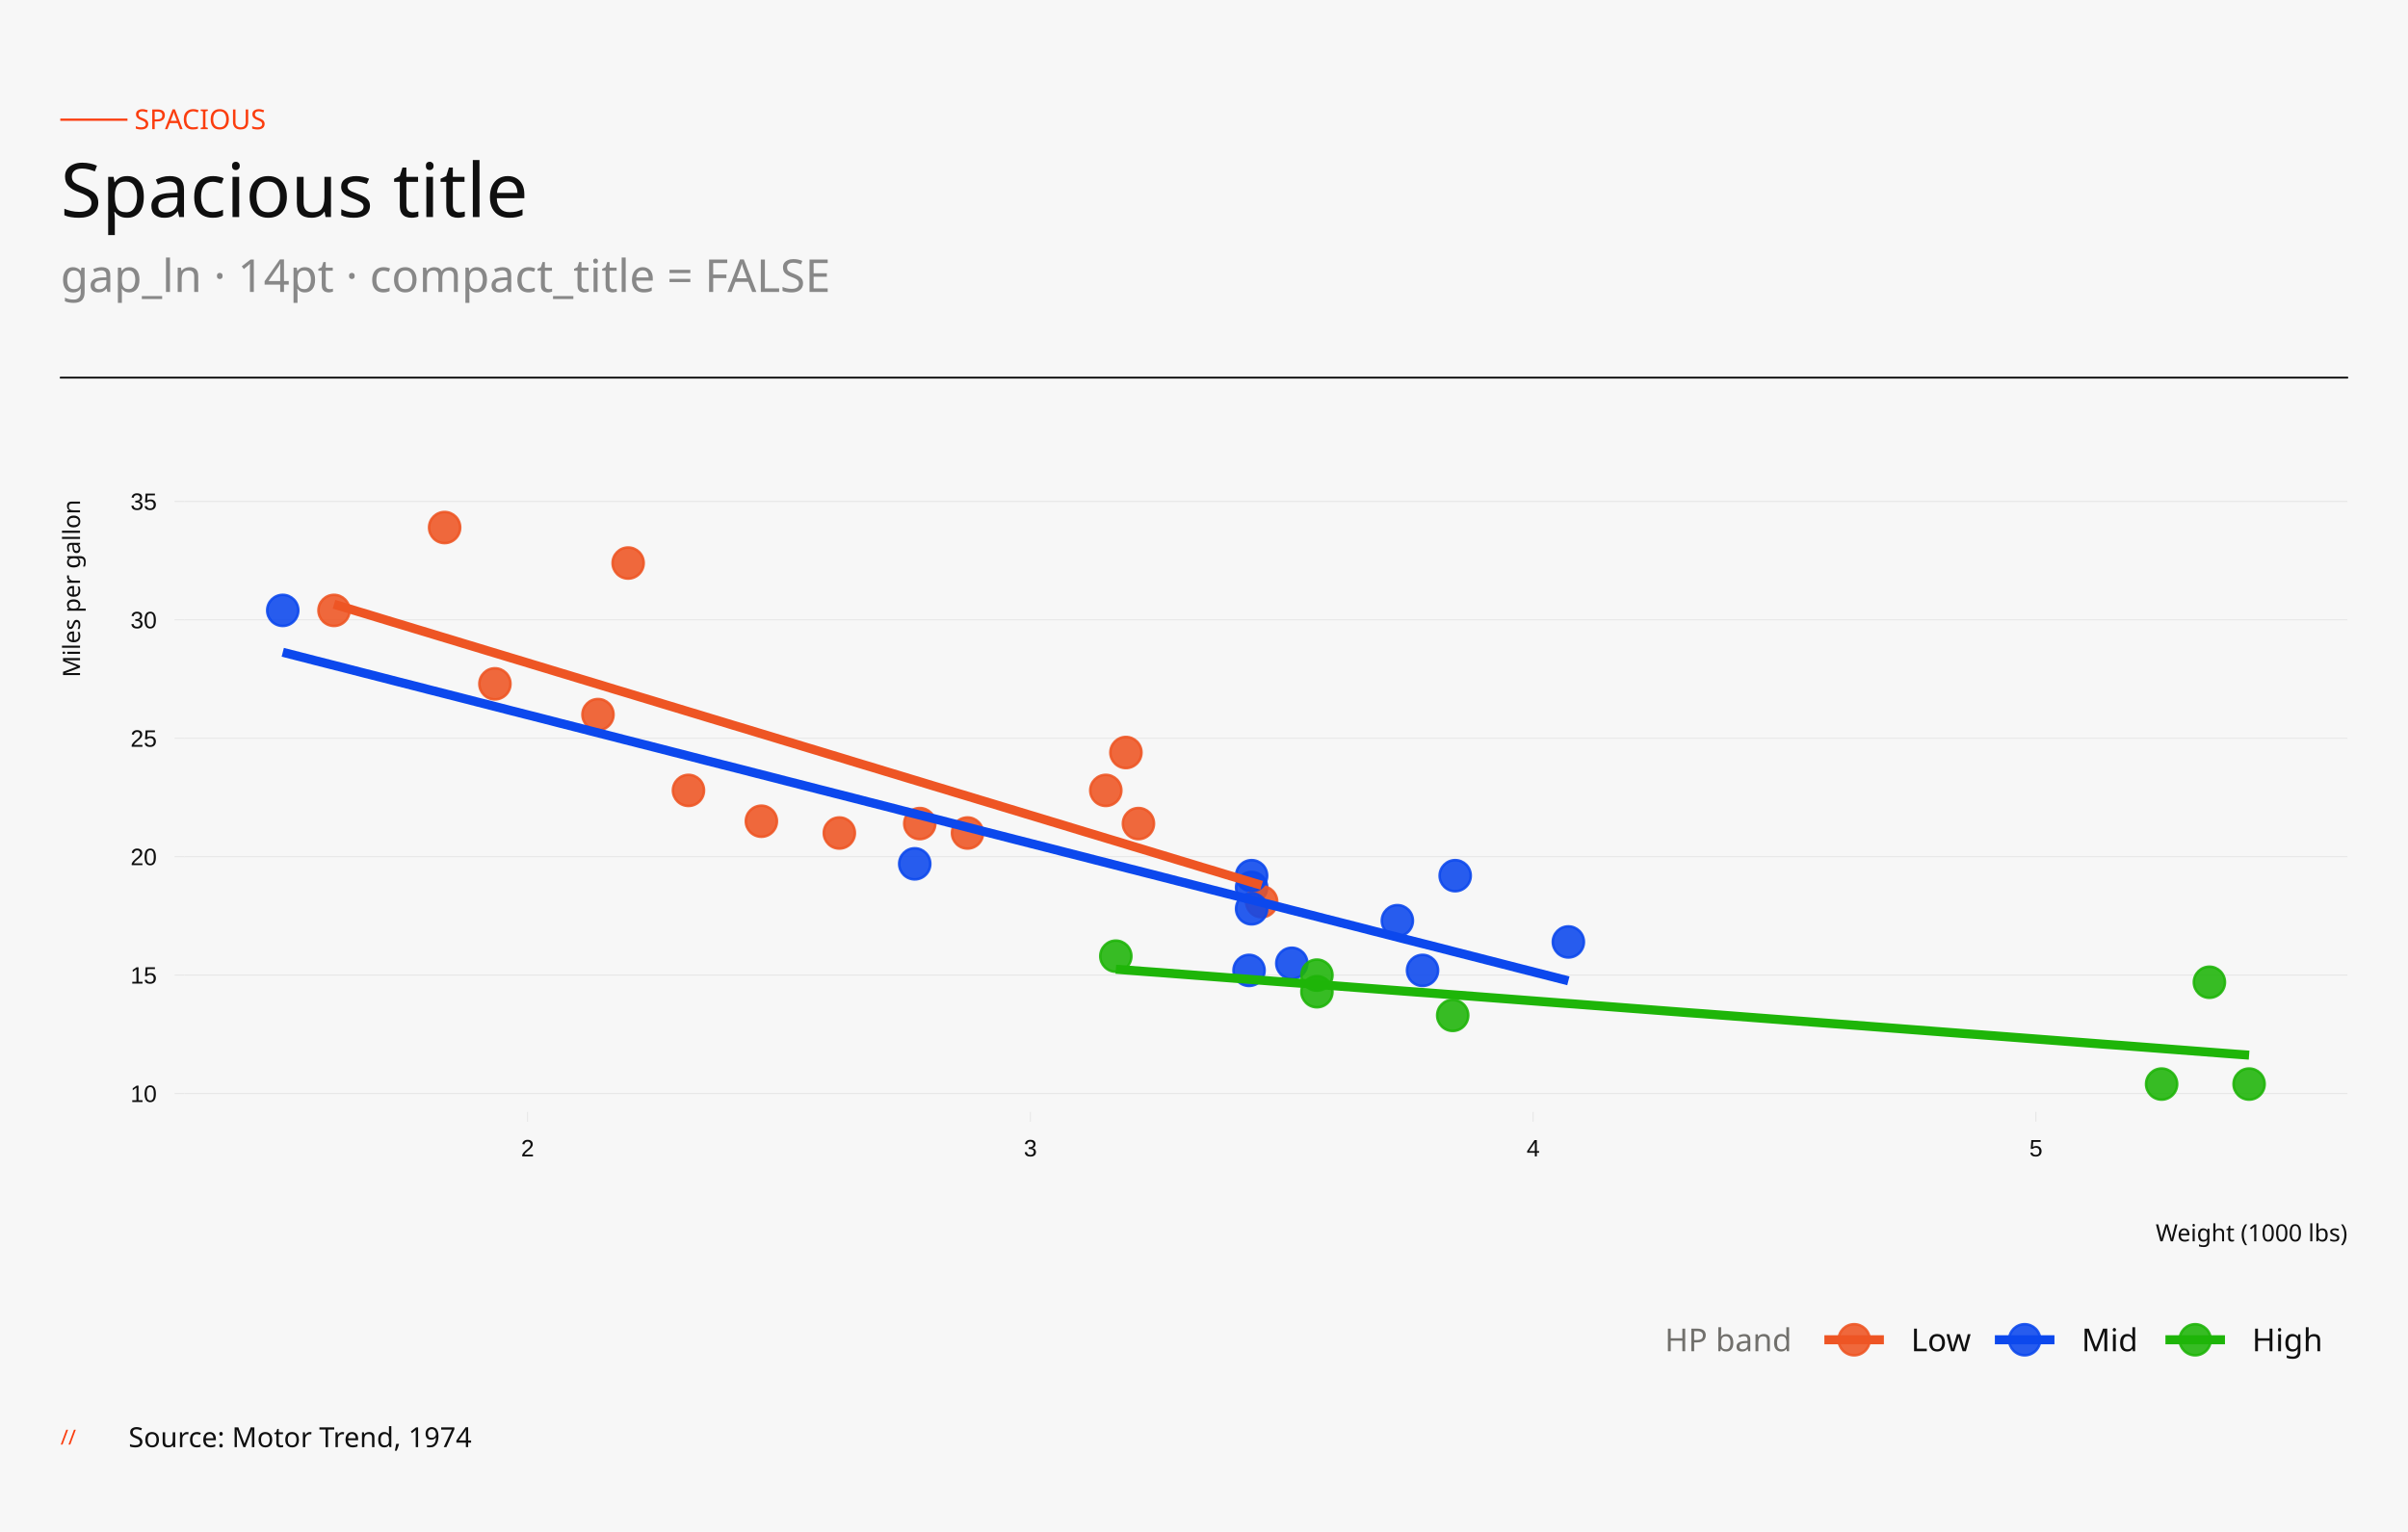
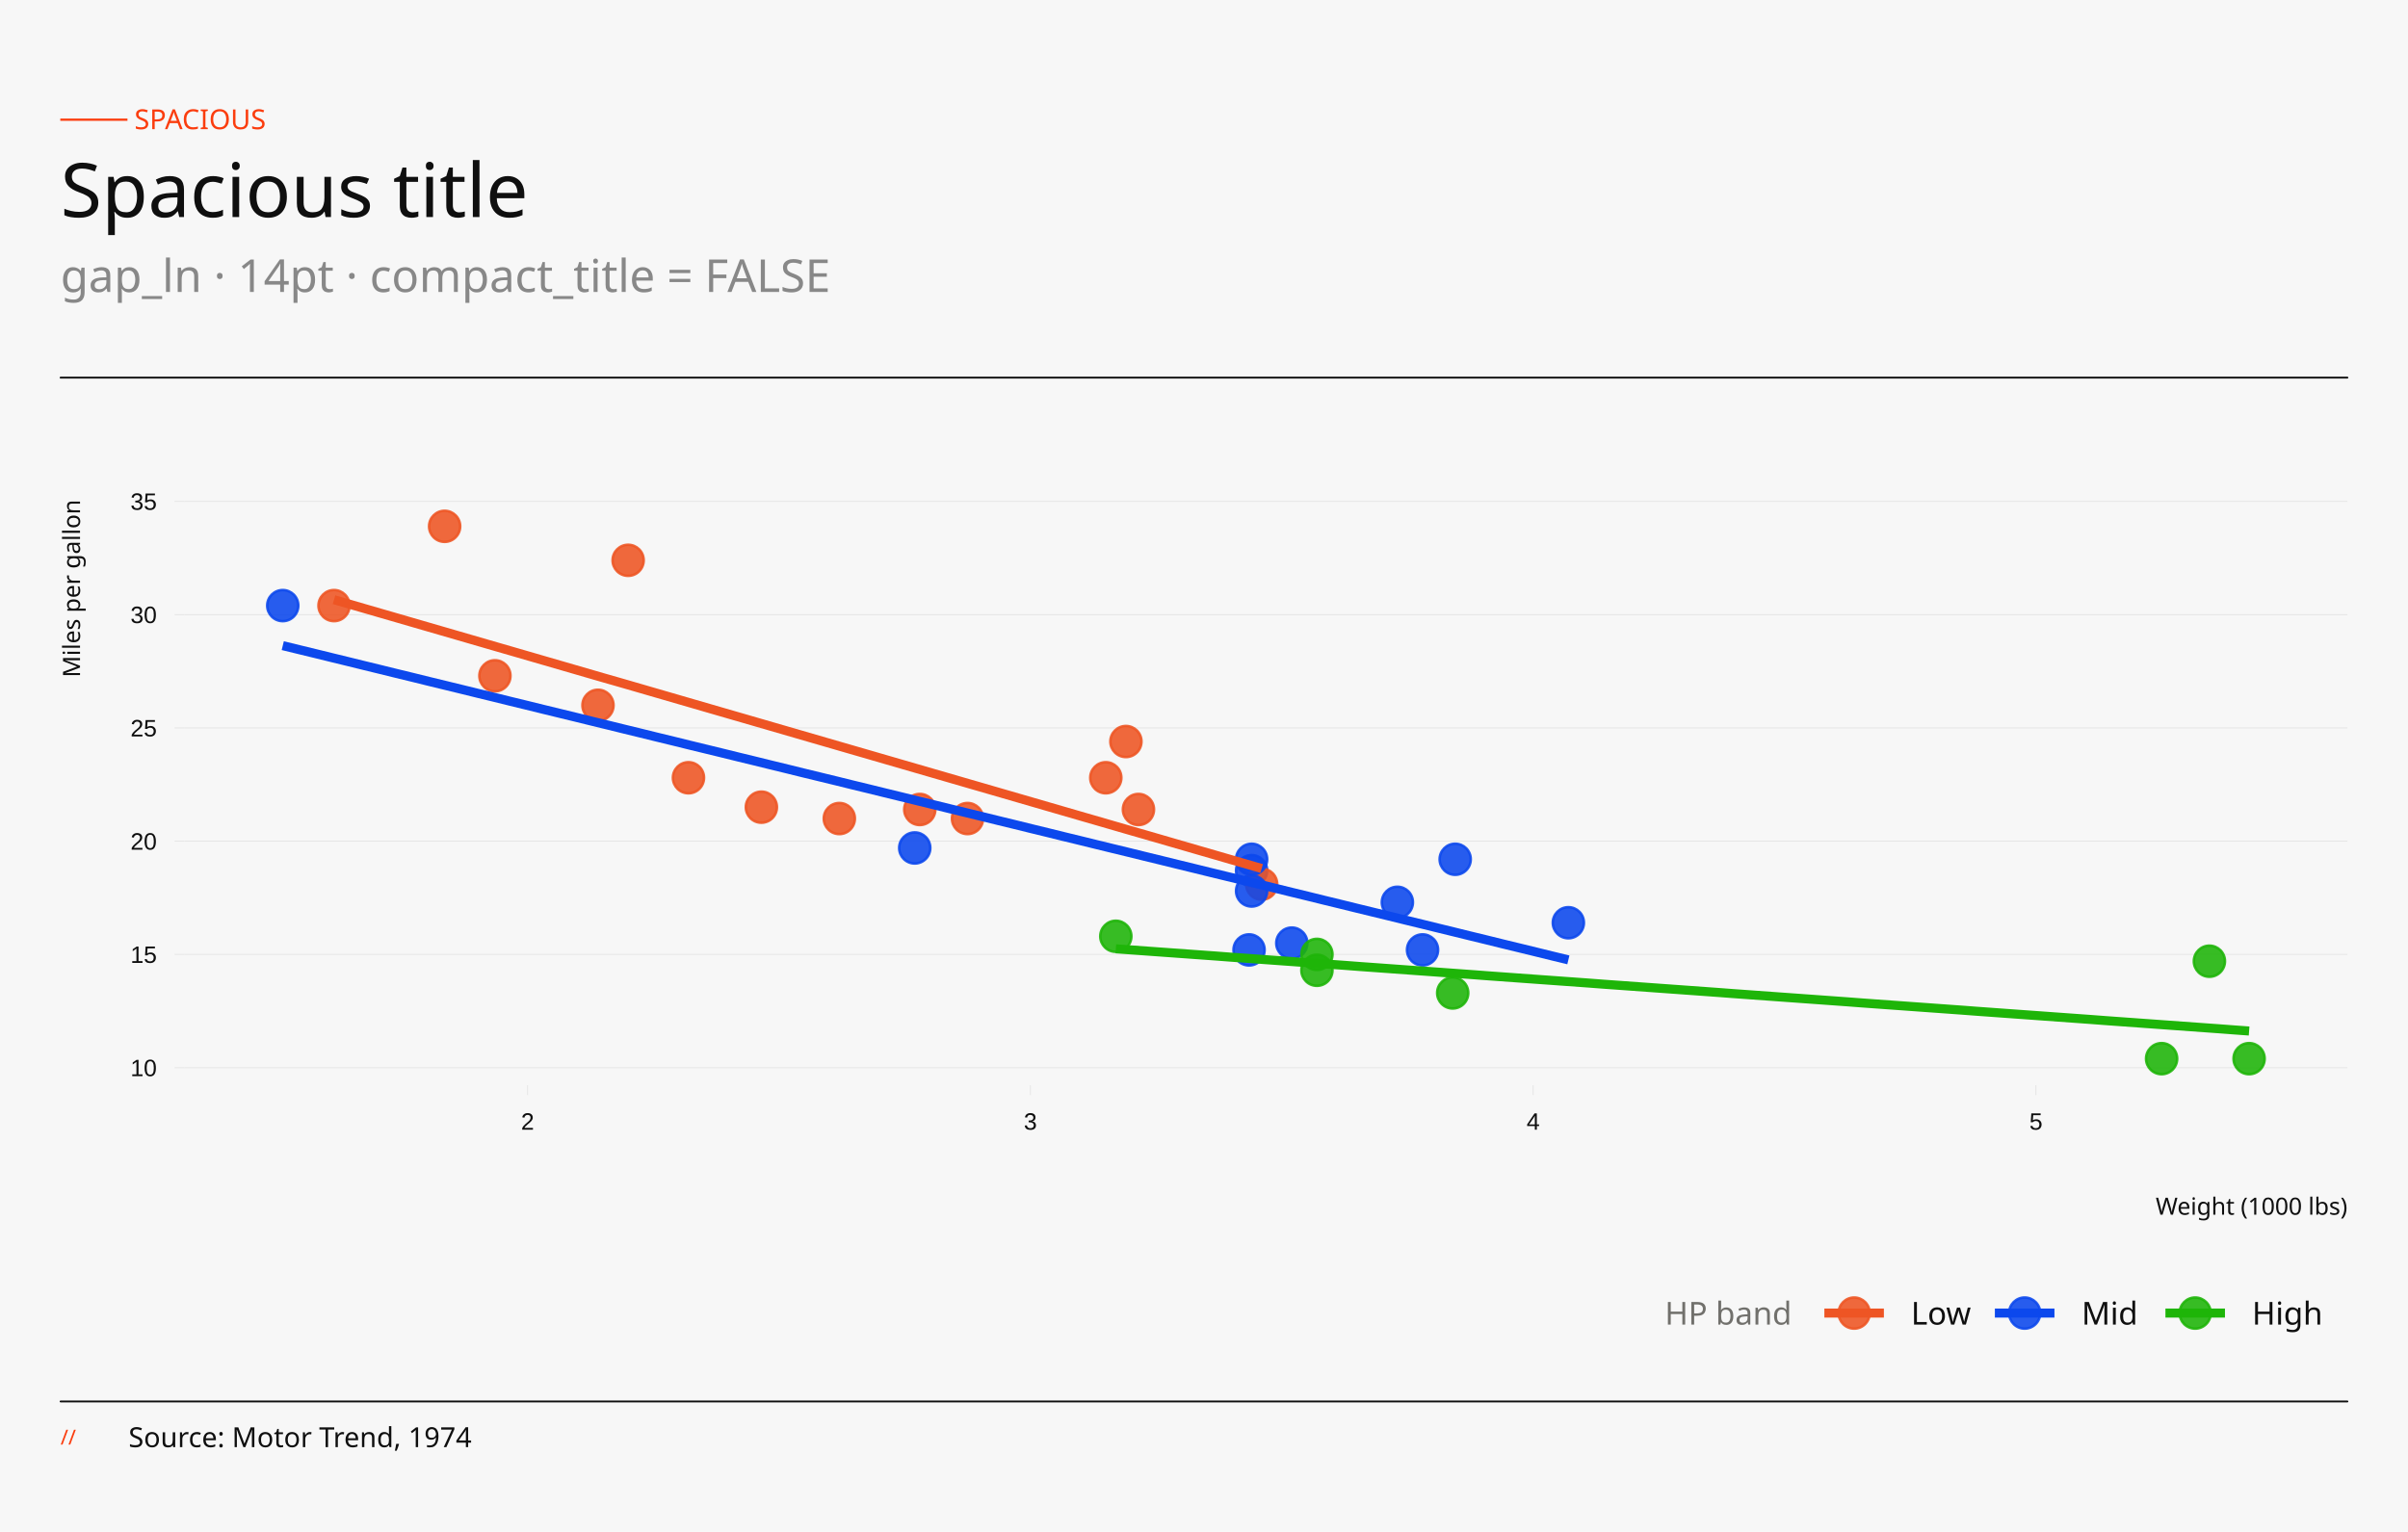
<svg xmlns="http://www.w3.org/2000/svg" width="396.00pt" height="252.00pt" viewBox="0 0 396.00 252.00">
  <g class="svglite">
    <defs>
      <style type="text/css">
    .svglite line, .svglite polyline, .svglite polygon, .svglite path, .svglite rect, .svglite circle {
      fill: none;
      stroke: #000000;
      stroke-linecap: round;
      stroke-linejoin: round;
      stroke-miterlimit: 10.00;
    }
    .svglite text {
      white-space: pre;
    }
    .svglite g.glyphgroup path {
      fill: inherit;
      stroke: none;
    }
  </style>
    </defs>
    <rect width="100%" height="100%" style="stroke: none; fill: none;" />
    <defs>
      <clipPath id="cpMC4wMHwzOTYuMDB8MC4wMHwyNTIuMDA=">
        <rect x="0.00" y="0.00" width="396.00" height="252.00" />
      </clipPath>
    </defs>
    <g clip-path="url(#cpMC4wMHwzOTYuMDB8MC4wMHwyNTIuMDA=)">
      <rect x="0.00" y="0.00" width="396.00" height="252.00" style="stroke-width: 0.63; stroke: none; fill: #F7F7F7;" />
    </g>
    <defs>
-       <clipPath id="cpMzAuMzN8Mzg2LjA0fDgyLjIwfDE4Mi45MQ==">
-         <rect x="30.33" y="82.20" width="355.71" height="100.71" />
+       <clipPath id="cpMzAuMzN8Mzg2LjA0fDgyLjIwfDE3OC41Mg==">
+         <rect x="30.33" y="82.20" width="355.71" height="96.33" />
      </clipPath>
    </defs>
-     <g clip-path="url(#cpMzAuMzN8Mzg2LjA0fDgyLjIwfDE4Mi45MQ==)">
-       <rect x="30.33" y="82.20" width="355.71" height="100.71" style="stroke-width: 0.63; stroke: none; fill: #F7F7F7;" />
-       <polyline points="30.33,179.89 386.04,179.89 " style="stroke-width: 0.15; stroke: #E4E4E4; stroke-linecap: butt;" />
-       <polyline points="30.33,160.41 386.04,160.41 " style="stroke-width: 0.15; stroke: #E4E4E4; stroke-linecap: butt;" />
-       <polyline points="30.33,140.93 386.04,140.93 " style="stroke-width: 0.15; stroke: #E4E4E4; stroke-linecap: butt;" />
-       <polyline points="30.33,121.45 386.04,121.45 " style="stroke-width: 0.15; stroke: #E4E4E4; stroke-linecap: butt;" />
-       <polyline points="30.33,101.97 386.04,101.97 " style="stroke-width: 0.15; stroke: #E4E4E4; stroke-linecap: butt;" />
-       <polyline points="30.33,82.49 386.04,82.49 " style="stroke-width: 0.15; stroke: #E4E4E4; stroke-linecap: butt;" />
-       <circle cx="138.03" cy="137.03" r="2.56" style="stroke-width: 0.42; stroke: #EE5524; stroke-opacity: 0.88; fill: #EE5524; fill-opacity: 0.88;" />
-       <circle cx="159.11" cy="137.03" r="2.56" style="stroke-width: 0.42; stroke: #EE5524; stroke-opacity: 0.88; fill: #EE5524; fill-opacity: 0.88;" />
-       <circle cx="113.22" cy="130.02" r="2.56" style="stroke-width: 0.42; stroke: #EE5524; stroke-opacity: 0.88; fill: #EE5524; fill-opacity: 0.88;" />
-       <circle cx="187.22" cy="135.48" r="2.56" style="stroke-width: 0.42; stroke: #EE5524; stroke-opacity: 0.88; fill: #EE5524; fill-opacity: 0.88;" />
-       <circle cx="205.83" cy="145.99" r="2.56" style="stroke-width: 0.42; stroke: #0C48ED; stroke-opacity: 0.88; fill: #0C48ED; fill-opacity: 0.88;" />
-       <circle cx="207.48" cy="148.33" r="2.56" style="stroke-width: 0.42; stroke: #EE5524; stroke-opacity: 0.88; fill: #EE5524; fill-opacity: 0.88;" />
-       <circle cx="216.57" cy="163.14" r="2.56" style="stroke-width: 0.42; stroke: #1EB508; stroke-opacity: 0.88; fill: #1EB508; fill-opacity: 0.88;" />
-       <circle cx="185.16" cy="123.79" r="2.56" style="stroke-width: 0.42; stroke: #EE5524; stroke-opacity: 0.88; fill: #EE5524; fill-opacity: 0.88;" />
-       <circle cx="181.85" cy="130.02" r="2.56" style="stroke-width: 0.42; stroke: #EE5524; stroke-opacity: 0.88; fill: #EE5524; fill-opacity: 0.88;" />
-       <circle cx="205.83" cy="144.05" r="2.56" style="stroke-width: 0.42; stroke: #0C48ED; stroke-opacity: 0.88; fill: #0C48ED; fill-opacity: 0.88;" />
-       <circle cx="205.83" cy="149.50" r="2.56" style="stroke-width: 0.42; stroke: #0C48ED; stroke-opacity: 0.88; fill: #0C48ED; fill-opacity: 0.88;" />
-       <circle cx="257.92" cy="154.95" r="2.56" style="stroke-width: 0.42; stroke: #0C48ED; stroke-opacity: 0.88; fill: #0C48ED; fill-opacity: 0.88;" />
-       <circle cx="229.80" cy="151.45" r="2.56" style="stroke-width: 0.42; stroke: #0C48ED; stroke-opacity: 0.88; fill: #0C48ED; fill-opacity: 0.88;" />
-       <circle cx="233.94" cy="159.63" r="2.56" style="stroke-width: 0.42; stroke: #0C48ED; stroke-opacity: 0.88; fill: #0C48ED; fill-opacity: 0.88;" />
-       <circle cx="355.48" cy="178.33" r="2.56" style="stroke-width: 0.42; stroke: #1EB508; stroke-opacity: 0.88; fill: #1EB508; fill-opacity: 0.88;" />
-       <circle cx="369.87" cy="178.33" r="2.56" style="stroke-width: 0.42; stroke: #1EB508; stroke-opacity: 0.88; fill: #1EB508; fill-opacity: 0.88;" />
-       <circle cx="363.34" cy="161.58" r="2.56" style="stroke-width: 0.42; stroke: #1EB508; stroke-opacity: 0.88; fill: #1EB508; fill-opacity: 0.88;" />
-       <circle cx="103.30" cy="92.62" r="2.56" style="stroke-width: 0.42; stroke: #EE5524; stroke-opacity: 0.88; fill: #EE5524; fill-opacity: 0.88;" />
-       <circle cx="54.93" cy="100.41" r="2.56" style="stroke-width: 0.42; stroke: #EE5524; stroke-opacity: 0.88; fill: #EE5524; fill-opacity: 0.88;" />
-       <circle cx="73.12" cy="86.78" r="2.56" style="stroke-width: 0.42; stroke: #EE5524; stroke-opacity: 0.88; fill: #EE5524; fill-opacity: 0.88;" />
-       <circle cx="125.21" cy="135.09" r="2.56" style="stroke-width: 0.42; stroke: #EE5524; stroke-opacity: 0.88; fill: #EE5524; fill-opacity: 0.88;" />
-       <circle cx="212.44" cy="158.46" r="2.56" style="stroke-width: 0.42; stroke: #0C48ED; stroke-opacity: 0.88; fill: #0C48ED; fill-opacity: 0.88;" />
-       <circle cx="205.41" cy="159.63" r="2.56" style="stroke-width: 0.42; stroke: #0C48ED; stroke-opacity: 0.88; fill: #0C48ED; fill-opacity: 0.88;" />
-       <circle cx="238.90" cy="167.03" r="2.56" style="stroke-width: 0.42; stroke: #1EB508; stroke-opacity: 0.88; fill: #1EB508; fill-opacity: 0.88;" />
-       <circle cx="239.31" cy="144.05" r="2.56" style="stroke-width: 0.42; stroke: #0C48ED; stroke-opacity: 0.88; fill: #0C48ED; fill-opacity: 0.88;" />
-       <circle cx="81.39" cy="112.49" r="2.56" style="stroke-width: 0.42; stroke: #EE5524; stroke-opacity: 0.88; fill: #EE5524; fill-opacity: 0.88;" />
-       <circle cx="98.34" cy="117.55" r="2.56" style="stroke-width: 0.42; stroke: #EE5524; stroke-opacity: 0.88; fill: #EE5524; fill-opacity: 0.88;" />
-       <circle cx="46.50" cy="100.41" r="2.56" style="stroke-width: 0.42; stroke: #0C48ED; stroke-opacity: 0.88; fill: #0C48ED; fill-opacity: 0.88;" />
-       <circle cx="183.50" cy="157.29" r="2.56" style="stroke-width: 0.42; stroke: #1EB508; stroke-opacity: 0.88; fill: #1EB508; fill-opacity: 0.88;" />
-       <circle cx="150.43" cy="142.10" r="2.56" style="stroke-width: 0.42; stroke: #0C48ED; stroke-opacity: 0.88; fill: #0C48ED; fill-opacity: 0.88;" />
-       <circle cx="216.57" cy="160.41" r="2.56" style="stroke-width: 0.42; stroke: #1EB508; stroke-opacity: 0.88; fill: #1EB508; fill-opacity: 0.88;" />
-       <circle cx="151.26" cy="135.48" r="2.56" style="stroke-width: 0.42; stroke: #EE5524; stroke-opacity: 0.88; fill: #EE5524; fill-opacity: 0.88;" />
-       <polyline points="54.93,99.40 56.86,99.98 58.79,100.57 60.72,101.15 62.65,101.74 64.59,102.33 66.52,102.91 68.45,103.50 70.38,104.08 72.31,104.67 74.24,105.25 76.17,105.84 78.10,106.42 80.03,107.01 81.96,107.59 83.90,108.18 85.83,108.76 87.76,109.35 89.69,109.93 91.62,110.52 93.55,111.10 95.48,111.69 97.41,112.27 99.34,112.86 101.27,113.45 103.21,114.03 105.14,114.62 107.07,115.20 109.00,115.79 110.93,116.37 112.86,116.96 114.79,117.54 116.72,118.13 118.65,118.71 120.58,119.30 122.52,119.88 124.45,120.47 126.38,121.05 128.31,121.64 130.24,122.22 132.17,122.81 134.10,123.39 136.03,123.98 137.96,124.56 139.89,125.15 141.83,125.74 143.76,126.32 145.69,126.91 147.62,127.49 149.55,128.08 151.48,128.66 153.41,129.25 155.34,129.83 157.27,130.42 159.20,131.00 161.14,131.59 163.07,132.17 165.00,132.76 166.93,133.34 168.86,133.93 170.79,134.51 172.72,135.10 174.65,135.68 176.58,136.27 178.51,136.86 180.45,137.44 182.38,138.03 184.31,138.61 186.24,139.20 188.17,139.78 190.10,140.37 192.03,140.95 193.96,141.54 195.89,142.12 197.82,142.71 199.76,143.29 201.69,143.88 203.62,144.46 205.55,145.05 207.48,145.63 " style="stroke-width: 1.49; stroke: #EE5524; stroke-linecap: butt;" />
-       <polyline points="46.50,107.30 49.17,107.98 51.85,108.67 54.53,109.35 57.20,110.03 59.88,110.72 62.55,111.40 65.23,112.09 67.91,112.77 70.58,113.46 73.26,114.14 75.93,114.82 78.61,115.51 81.29,116.19 83.96,116.88 86.64,117.56 89.32,118.24 91.99,118.93 94.67,119.61 97.34,120.30 100.02,120.98 102.70,121.67 105.37,122.35 108.05,123.03 110.73,123.72 113.40,124.40 116.08,125.09 118.75,125.77 121.43,126.45 124.11,127.14 126.78,127.82 129.46,128.51 132.13,129.19 134.81,129.88 137.49,130.56 140.16,131.24 142.84,131.93 145.52,132.61 148.19,133.30 150.87,133.98 153.54,134.66 156.22,135.35 158.90,136.03 161.57,136.72 164.25,137.40 166.93,138.09 169.60,138.77 172.28,139.45 174.95,140.14 177.63,140.82 180.31,141.51 182.98,142.19 185.66,142.88 188.34,143.56 191.01,144.24 193.69,144.93 196.36,145.61 199.04,146.30 201.72,146.98 204.39,147.66 207.07,148.35 209.74,149.03 212.42,149.72 215.10,150.40 217.77,151.09 220.45,151.77 223.13,152.45 225.80,153.14 228.48,153.82 231.15,154.51 233.83,155.19 236.51,155.87 239.18,156.56 241.86,157.24 244.54,157.93 247.21,158.61 249.89,159.30 252.56,159.98 255.24,160.66 257.92,161.35 " style="stroke-width: 1.49; stroke: #0C48ED; stroke-linecap: butt;" />
-       <polyline points="183.50,159.44 185.86,159.62 188.22,159.80 190.58,159.97 192.94,160.15 195.30,160.33 197.66,160.51 200.02,160.69 202.37,160.87 204.73,161.05 207.09,161.23 209.45,161.41 211.81,161.59 214.17,161.76 216.53,161.94 218.89,162.12 221.25,162.30 223.61,162.48 225.97,162.66 228.32,162.84 230.68,163.02 233.04,163.20 235.40,163.37 237.76,163.55 240.12,163.73 242.48,163.91 244.84,164.09 247.20,164.27 249.56,164.45 251.91,164.63 254.27,164.81 256.63,164.99 258.99,165.16 261.35,165.34 263.71,165.52 266.07,165.70 268.43,165.88 270.79,166.06 273.15,166.24 275.51,166.42 277.86,166.60 280.22,166.77 282.58,166.95 284.94,167.13 287.30,167.31 289.66,167.49 292.02,167.67 294.38,167.85 296.74,168.03 299.10,168.21 301.46,168.39 303.81,168.56 306.17,168.74 308.53,168.92 310.89,169.10 313.25,169.28 315.61,169.46 317.97,169.64 320.33,169.82 322.69,170.00 325.05,170.17 327.41,170.35 329.76,170.53 332.12,170.71 334.48,170.89 336.84,171.07 339.20,171.25 341.56,171.43 343.92,171.61 346.28,171.79 348.64,171.96 351.00,172.14 353.36,172.32 355.71,172.50 358.07,172.68 360.43,172.86 362.79,173.04 365.15,173.22 367.51,173.40 369.87,173.57 " style="stroke-width: 1.49; stroke: #1EB508; stroke-linecap: butt;" />
+     <g clip-path="url(#cpMzAuMzN8Mzg2LjA0fDgyLjIwfDE3OC41Mg==)">
+       <rect x="30.33" y="82.20" width="355.71" height="96.33" style="stroke-width: 0.63; stroke: none; fill: #F7F7F7;" />
+       <polyline points="30.33,175.64 386.04,175.64 " style="stroke-width: 0.15; stroke: #E4E4E4; stroke-linecap: butt;" />
+       <polyline points="30.33,157.00 386.04,157.00 " style="stroke-width: 0.15; stroke: #E4E4E4; stroke-linecap: butt;" />
+       <polyline points="30.33,138.37 386.04,138.37 " style="stroke-width: 0.15; stroke: #E4E4E4; stroke-linecap: butt;" />
+       <polyline points="30.33,119.74 386.04,119.74 " style="stroke-width: 0.15; stroke: #E4E4E4; stroke-linecap: butt;" />
+       <polyline points="30.33,101.11 386.04,101.11 " style="stroke-width: 0.15; stroke: #E4E4E4; stroke-linecap: butt;" />
+       <polyline points="30.33,82.48 386.04,82.48 " style="stroke-width: 0.15; stroke: #E4E4E4; stroke-linecap: butt;" />
+       <circle cx="138.03" cy="134.65" r="2.56" style="stroke-width: 0.42; stroke: #EE5524; stroke-opacity: 0.88; fill: #EE5524; fill-opacity: 0.88;" />
+       <circle cx="159.11" cy="134.65" r="2.56" style="stroke-width: 0.42; stroke: #EE5524; stroke-opacity: 0.88; fill: #EE5524; fill-opacity: 0.88;" />
+       <circle cx="113.22" cy="127.94" r="2.56" style="stroke-width: 0.42; stroke: #EE5524; stroke-opacity: 0.88; fill: #EE5524; fill-opacity: 0.88;" />
+       <circle cx="187.22" cy="133.16" r="2.56" style="stroke-width: 0.42; stroke: #EE5524; stroke-opacity: 0.88; fill: #EE5524; fill-opacity: 0.88;" />
+       <circle cx="205.83" cy="143.22" r="2.56" style="stroke-width: 0.42; stroke: #0C48ED; stroke-opacity: 0.88; fill: #0C48ED; fill-opacity: 0.88;" />
+       <circle cx="207.48" cy="145.45" r="2.56" style="stroke-width: 0.42; stroke: #EE5524; stroke-opacity: 0.88; fill: #EE5524; fill-opacity: 0.88;" />
+       <circle cx="216.57" cy="159.61" r="2.56" style="stroke-width: 0.42; stroke: #1EB508; stroke-opacity: 0.88; fill: #1EB508; fill-opacity: 0.88;" />
+       <circle cx="185.16" cy="121.98" r="2.56" style="stroke-width: 0.42; stroke: #EE5524; stroke-opacity: 0.88; fill: #EE5524; fill-opacity: 0.88;" />
+       <circle cx="181.85" cy="127.94" r="2.56" style="stroke-width: 0.42; stroke: #EE5524; stroke-opacity: 0.88; fill: #EE5524; fill-opacity: 0.88;" />
+       <circle cx="205.83" cy="141.35" r="2.56" style="stroke-width: 0.42; stroke: #0C48ED; stroke-opacity: 0.88; fill: #0C48ED; fill-opacity: 0.88;" />
+       <circle cx="205.83" cy="146.57" r="2.56" style="stroke-width: 0.42; stroke: #0C48ED; stroke-opacity: 0.88; fill: #0C48ED; fill-opacity: 0.88;" />
+       <circle cx="257.92" cy="151.79" r="2.56" style="stroke-width: 0.42; stroke: #0C48ED; stroke-opacity: 0.88; fill: #0C48ED; fill-opacity: 0.88;" />
+       <circle cx="229.80" cy="148.43" r="2.56" style="stroke-width: 0.42; stroke: #0C48ED; stroke-opacity: 0.88; fill: #0C48ED; fill-opacity: 0.88;" />
+       <circle cx="233.94" cy="156.26" r="2.56" style="stroke-width: 0.42; stroke: #0C48ED; stroke-opacity: 0.88; fill: #0C48ED; fill-opacity: 0.88;" />
+       <circle cx="355.48" cy="174.15" r="2.56" style="stroke-width: 0.42; stroke: #1EB508; stroke-opacity: 0.88; fill: #1EB508; fill-opacity: 0.88;" />
+       <circle cx="369.87" cy="174.15" r="2.56" style="stroke-width: 0.42; stroke: #1EB508; stroke-opacity: 0.88; fill: #1EB508; fill-opacity: 0.88;" />
+       <circle cx="363.34" cy="158.12" r="2.56" style="stroke-width: 0.42; stroke: #1EB508; stroke-opacity: 0.88; fill: #1EB508; fill-opacity: 0.88;" />
+       <circle cx="103.30" cy="92.17" r="2.56" style="stroke-width: 0.42; stroke: #EE5524; stroke-opacity: 0.88; fill: #EE5524; fill-opacity: 0.88;" />
+       <circle cx="54.93" cy="99.62" r="2.56" style="stroke-width: 0.42; stroke: #EE5524; stroke-opacity: 0.88; fill: #EE5524; fill-opacity: 0.88;" />
+       <circle cx="73.12" cy="86.58" r="2.56" style="stroke-width: 0.42; stroke: #EE5524; stroke-opacity: 0.88; fill: #EE5524; fill-opacity: 0.88;" />
+       <circle cx="125.21" cy="132.78" r="2.56" style="stroke-width: 0.42; stroke: #EE5524; stroke-opacity: 0.88; fill: #EE5524; fill-opacity: 0.88;" />
+       <circle cx="212.44" cy="155.14" r="2.56" style="stroke-width: 0.42; stroke: #0C48ED; stroke-opacity: 0.88; fill: #0C48ED; fill-opacity: 0.88;" />
+       <circle cx="205.41" cy="156.26" r="2.56" style="stroke-width: 0.42; stroke: #0C48ED; stroke-opacity: 0.88; fill: #0C48ED; fill-opacity: 0.88;" />
+       <circle cx="238.90" cy="163.34" r="2.56" style="stroke-width: 0.42; stroke: #1EB508; stroke-opacity: 0.88; fill: #1EB508; fill-opacity: 0.88;" />
+       <circle cx="239.31" cy="141.35" r="2.56" style="stroke-width: 0.42; stroke: #0C48ED; stroke-opacity: 0.88; fill: #0C48ED; fill-opacity: 0.88;" />
+       <circle cx="81.39" cy="111.17" r="2.56" style="stroke-width: 0.42; stroke: #EE5524; stroke-opacity: 0.88; fill: #EE5524; fill-opacity: 0.88;" />
+       <circle cx="98.34" cy="116.02" r="2.56" style="stroke-width: 0.42; stroke: #EE5524; stroke-opacity: 0.88; fill: #EE5524; fill-opacity: 0.88;" />
+       <circle cx="46.50" cy="99.62" r="2.56" style="stroke-width: 0.42; stroke: #0C48ED; stroke-opacity: 0.88; fill: #0C48ED; fill-opacity: 0.88;" />
+       <circle cx="183.50" cy="154.02" r="2.56" style="stroke-width: 0.42; stroke: #1EB508; stroke-opacity: 0.88; fill: #1EB508; fill-opacity: 0.88;" />
+       <circle cx="150.43" cy="139.49" r="2.56" style="stroke-width: 0.42; stroke: #0C48ED; stroke-opacity: 0.88; fill: #0C48ED; fill-opacity: 0.88;" />
+       <circle cx="216.57" cy="157.00" r="2.56" style="stroke-width: 0.42; stroke: #1EB508; stroke-opacity: 0.88; fill: #1EB508; fill-opacity: 0.88;" />
+       <circle cx="151.26" cy="133.16" r="2.56" style="stroke-width: 0.42; stroke: #EE5524; stroke-opacity: 0.88; fill: #EE5524; fill-opacity: 0.88;" />
+       <polyline points="54.93,98.65 56.86,99.21 58.79,99.77 60.72,100.33 62.65,100.89 64.59,101.45 66.52,102.01 68.45,102.57 70.38,103.13 72.31,103.69 74.24,104.25 76.17,104.81 78.10,105.37 80.03,105.93 81.96,106.49 83.90,107.05 85.83,107.61 87.76,108.17 89.69,108.73 91.62,109.29 93.55,109.85 95.48,110.41 97.41,110.97 99.34,111.53 101.27,112.08 103.21,112.64 105.14,113.20 107.07,113.76 109.00,114.32 110.93,114.88 112.86,115.44 114.79,116.00 116.72,116.56 118.65,117.12 120.58,117.68 122.52,118.24 124.45,118.80 126.38,119.36 128.31,119.92 130.24,120.48 132.17,121.04 134.10,121.60 136.03,122.16 137.96,122.72 139.89,123.28 141.83,123.84 143.76,124.40 145.69,124.96 147.62,125.52 149.55,126.08 151.48,126.64 153.41,127.20 155.34,127.76 157.27,128.32 159.20,128.88 161.14,129.44 163.07,130.00 165.00,130.56 166.93,131.12 168.86,131.68 170.79,132.24 172.72,132.80 174.65,133.36 176.58,133.92 178.51,134.48 180.45,135.04 182.38,135.60 184.31,136.16 186.24,136.72 188.17,137.27 190.10,137.83 192.03,138.39 193.96,138.95 195.89,139.51 197.82,140.07 199.76,140.63 201.69,141.19 203.62,141.75 205.55,142.31 207.48,142.87 " style="stroke-width: 1.49; stroke: #EE5524; stroke-linecap: butt;" />
+       <polyline points="46.50,106.21 49.17,106.86 51.85,107.51 54.53,108.17 57.20,108.82 59.88,109.48 62.55,110.13 65.23,110.79 67.91,111.44 70.58,112.10 73.26,112.75 75.93,113.40 78.61,114.06 81.29,114.71 83.96,115.37 86.64,116.02 89.32,116.68 91.99,117.33 94.67,117.98 97.34,118.64 100.02,119.29 102.70,119.95 105.37,120.60 108.05,121.26 110.73,121.91 113.40,122.57 116.08,123.22 118.75,123.87 121.43,124.53 124.11,125.18 126.78,125.84 129.46,126.49 132.13,127.15 134.81,127.80 137.49,128.45 140.16,129.11 142.84,129.76 145.52,130.42 148.19,131.07 150.87,131.73 153.54,132.38 156.22,133.04 158.90,133.69 161.57,134.34 164.25,135.00 166.93,135.65 169.60,136.31 172.28,136.96 174.95,137.62 177.63,138.27 180.31,138.93 182.98,139.58 185.66,140.23 188.34,140.89 191.01,141.54 193.69,142.20 196.36,142.85 199.04,143.51 201.72,144.16 204.39,144.81 207.07,145.47 209.74,146.12 212.42,146.78 215.10,147.43 217.77,148.09 220.45,148.74 223.13,149.40 225.80,150.05 228.48,150.70 231.15,151.36 233.83,152.01 236.51,152.67 239.18,153.32 241.86,153.98 244.54,154.63 247.21,155.29 249.89,155.94 252.56,156.59 255.24,157.25 257.92,157.90 " style="stroke-width: 1.49; stroke: #0C48ED; stroke-linecap: butt;" />
+       <polyline points="183.50,156.08 185.86,156.25 188.22,156.42 190.58,156.59 192.94,156.76 195.30,156.93 197.66,157.10 200.02,157.27 202.37,157.45 204.73,157.62 207.09,157.79 209.45,157.96 211.81,158.13 214.17,158.30 216.53,158.47 218.89,158.64 221.25,158.81 223.61,158.99 225.97,159.16 228.32,159.33 230.68,159.50 233.04,159.67 235.40,159.84 237.76,160.01 240.12,160.18 242.48,160.35 244.84,160.53 247.20,160.70 249.56,160.87 251.91,161.04 254.27,161.21 256.63,161.38 258.99,161.55 261.35,161.72 263.71,161.90 266.07,162.07 268.43,162.24 270.79,162.41 273.15,162.58 275.51,162.75 277.86,162.92 280.22,163.09 282.58,163.26 284.94,163.44 287.30,163.61 289.66,163.78 292.02,163.95 294.38,164.12 296.74,164.29 299.10,164.46 301.46,164.63 303.81,164.80 306.17,164.98 308.53,165.15 310.89,165.32 313.25,165.49 315.61,165.66 317.97,165.83 320.33,166.00 322.69,166.17 325.05,166.35 327.41,166.52 329.76,166.69 332.12,166.86 334.48,167.03 336.84,167.20 339.20,167.37 341.56,167.54 343.92,167.71 346.28,167.89 348.64,168.06 351.00,168.23 353.36,168.40 355.71,168.57 358.07,168.74 360.43,168.91 362.79,169.08 365.15,169.25 367.51,169.43 369.87,169.60 " style="stroke-width: 1.49; stroke: #1EB508; stroke-linecap: butt;" />
    </g>
    <g clip-path="url(#cpMC4wMHwzOTYuMDB8MC4wMHwyNTIuMDA=)">
-       <text x="25.79" y="181.28" text-anchor="end" style="font-size: 3.90px;fill: #0F0F0F; font-family: &quot;Arial&quot;;" textLength="4.31px" lengthAdjust="spacingAndGlyphs">10</text>
-       <text x="25.79" y="161.80" text-anchor="end" style="font-size: 3.90px;fill: #0F0F0F; font-family: &quot;Arial&quot;;" textLength="4.31px" lengthAdjust="spacingAndGlyphs">15</text>
-       <text x="25.79" y="142.32" text-anchor="end" style="font-size: 3.90px;fill: #0F0F0F; font-family: &quot;Arial&quot;;" textLength="4.31px" lengthAdjust="spacingAndGlyphs">20</text>
-       <text x="25.79" y="122.84" text-anchor="end" style="font-size: 3.90px;fill: #0F0F0F; font-family: &quot;Arial&quot;;" textLength="4.31px" lengthAdjust="spacingAndGlyphs">25</text>
-       <text x="25.79" y="103.36" text-anchor="end" style="font-size: 3.90px;fill: #0F0F0F; font-family: &quot;Arial&quot;;" textLength="4.31px" lengthAdjust="spacingAndGlyphs">30</text>
-       <text x="25.79" y="83.88" text-anchor="end" style="font-size: 3.90px;fill: #0F0F0F; font-family: &quot;Arial&quot;;" textLength="4.31px" lengthAdjust="spacingAndGlyphs">35</text>
-       <polyline points="28.71,179.89 30.33,179.89 " style="stroke-width: 0.15; stroke: #E4E4E4; stroke-linecap: butt;" />
-       <polyline points="28.71,160.41 30.33,160.41 " style="stroke-width: 0.15; stroke: #E4E4E4; stroke-linecap: butt;" />
-       <polyline points="28.71,140.93 30.33,140.93 " style="stroke-width: 0.15; stroke: #E4E4E4; stroke-linecap: butt;" />
-       <polyline points="28.71,121.45 30.33,121.45 " style="stroke-width: 0.15; stroke: #E4E4E4; stroke-linecap: butt;" />
-       <polyline points="28.71,101.97 30.33,101.97 " style="stroke-width: 0.15; stroke: #E4E4E4; stroke-linecap: butt;" />
-       <polyline points="28.71,82.49 30.33,82.49 " style="stroke-width: 0.15; stroke: #E4E4E4; stroke-linecap: butt;" />
-       <polyline points="86.76,184.53 86.76,182.91 " style="stroke-width: 0.15; stroke: #E4E4E4; stroke-linecap: butt;" />
-       <polyline points="169.45,184.53 169.45,182.91 " style="stroke-width: 0.15; stroke: #E4E4E4; stroke-linecap: butt;" />
-       <polyline points="252.13,184.53 252.13,182.91 " style="stroke-width: 0.15; stroke: #E4E4E4; stroke-linecap: butt;" />
-       <polyline points="334.81,184.53 334.81,182.91 " style="stroke-width: 0.15; stroke: #E4E4E4; stroke-linecap: butt;" />
-       <text x="86.76" y="190.23" text-anchor="middle" style="font-size: 3.90px;fill: #0F0F0F; font-family: &quot;Arial&quot;;" textLength="2.16px" lengthAdjust="spacingAndGlyphs">2</text>
-       <text x="169.45" y="190.23" text-anchor="middle" style="font-size: 3.90px;fill: #0F0F0F; font-family: &quot;Arial&quot;;" textLength="2.16px" lengthAdjust="spacingAndGlyphs">3</text>
-       <text x="252.13" y="190.23" text-anchor="middle" style="font-size: 3.90px;fill: #0F0F0F; font-family: &quot;Arial&quot;;" textLength="2.16px" lengthAdjust="spacingAndGlyphs">4</text>
-       <text x="334.81" y="190.23" text-anchor="middle" style="font-size: 3.90px;fill: #0F0F0F; font-family: &quot;Arial&quot;;" textLength="2.16px" lengthAdjust="spacingAndGlyphs">5</text>
-       <text x="386.04" y="204.20" text-anchor="end" style="font-size: 3.90px; font-weight: 100;fill: #0F0F0F; font-family: &quot;JetBrains Mono&quot;;" textLength="39.58px" lengthAdjust="spacingAndGlyphs">Weight (1000 lbs)</text>
+       <text x="25.79" y="177.03" text-anchor="end" style="font-size: 3.90px;fill: #0F0F0F; font-family: &quot;Arial&quot;;" textLength="4.31px" lengthAdjust="spacingAndGlyphs">10</text>
+       <text x="25.79" y="158.40" text-anchor="end" style="font-size: 3.90px;fill: #0F0F0F; font-family: &quot;Arial&quot;;" textLength="4.31px" lengthAdjust="spacingAndGlyphs">15</text>
+       <text x="25.79" y="139.77" text-anchor="end" style="font-size: 3.90px;fill: #0F0F0F; font-family: &quot;Arial&quot;;" textLength="4.31px" lengthAdjust="spacingAndGlyphs">20</text>
+       <text x="25.79" y="121.14" text-anchor="end" style="font-size: 3.90px;fill: #0F0F0F; font-family: &quot;Arial&quot;;" textLength="4.31px" lengthAdjust="spacingAndGlyphs">25</text>
+       <text x="25.79" y="102.50" text-anchor="end" style="font-size: 3.90px;fill: #0F0F0F; font-family: &quot;Arial&quot;;" textLength="4.31px" lengthAdjust="spacingAndGlyphs">30</text>
+       <text x="25.79" y="83.87" text-anchor="end" style="font-size: 3.90px;fill: #0F0F0F; font-family: &quot;Arial&quot;;" textLength="4.31px" lengthAdjust="spacingAndGlyphs">35</text>
+       <polyline points="28.71,175.64 30.33,175.64 " style="stroke-width: 0.15; stroke: #E4E4E4; stroke-linecap: butt;" />
+       <polyline points="28.71,157.00 30.33,157.00 " style="stroke-width: 0.15; stroke: #E4E4E4; stroke-linecap: butt;" />
+       <polyline points="28.71,138.37 30.33,138.37 " style="stroke-width: 0.15; stroke: #E4E4E4; stroke-linecap: butt;" />
+       <polyline points="28.71,119.74 30.33,119.74 " style="stroke-width: 0.15; stroke: #E4E4E4; stroke-linecap: butt;" />
+       <polyline points="28.71,101.11 30.33,101.11 " style="stroke-width: 0.15; stroke: #E4E4E4; stroke-linecap: butt;" />
+       <polyline points="28.71,82.48 30.33,82.48 " style="stroke-width: 0.15; stroke: #E4E4E4; stroke-linecap: butt;" />
+       <polyline points="86.76,180.14 86.76,178.52 " style="stroke-width: 0.15; stroke: #E4E4E4; stroke-linecap: butt;" />
+       <polyline points="169.45,180.14 169.45,178.52 " style="stroke-width: 0.15; stroke: #E4E4E4; stroke-linecap: butt;" />
+       <polyline points="252.13,180.14 252.13,178.52 " style="stroke-width: 0.15; stroke: #E4E4E4; stroke-linecap: butt;" />
+       <polyline points="334.81,180.14 334.81,178.52 " style="stroke-width: 0.15; stroke: #E4E4E4; stroke-linecap: butt;" />
+       <text x="86.76" y="185.84" text-anchor="middle" style="font-size: 3.90px;fill: #0F0F0F; font-family: &quot;Arial&quot;;" textLength="2.16px" lengthAdjust="spacingAndGlyphs">2</text>
+       <text x="169.45" y="185.84" text-anchor="middle" style="font-size: 3.90px;fill: #0F0F0F; font-family: &quot;Arial&quot;;" textLength="2.16px" lengthAdjust="spacingAndGlyphs">3</text>
+       <text x="252.13" y="185.84" text-anchor="middle" style="font-size: 3.90px;fill: #0F0F0F; font-family: &quot;Arial&quot;;" textLength="2.16px" lengthAdjust="spacingAndGlyphs">4</text>
+       <text x="334.81" y="185.84" text-anchor="middle" style="font-size: 3.90px;fill: #0F0F0F; font-family: &quot;Arial&quot;;" textLength="2.16px" lengthAdjust="spacingAndGlyphs">5</text>
+       <text x="386.04" y="199.82" text-anchor="end" style="font-size: 3.90px; font-weight: 100;fill: #0F0F0F; font-family: &quot;JetBrains Mono&quot;;" textLength="39.58px" lengthAdjust="spacingAndGlyphs">Weight (1000 lbs)</text>
      <text transform="translate(13.16,82.20) rotate(-90)" text-anchor="end" style="font-size: 3.90px; font-weight: 100;fill: #0F0F0F; font-family: &quot;JetBrains Mono&quot;;" textLength="37.25px" lengthAdjust="spacingAndGlyphs">Miles per gallon</text>
-       <rect x="270.56" y="211.03" width="115.48" height="18.72" style="stroke-width: 0.75; stroke: none;" />
-       <rect x="270.56" y="211.03" width="115.48" height="18.72" style="stroke-width: 0.63; stroke: none; fill: #F7F7F7;" />
-       <text x="273.79" y="222.28" style="font-size: 5.20px;fill: #71706C; font-family: &quot;JetBrains Mono&quot;;" textLength="21.77px" lengthAdjust="spacingAndGlyphs">HP band</text>
-       <rect x="298.80" y="214.27" width="12.24" height="12.24" style="stroke-width: 0.63; stroke: none; fill: #F7F7F7;" />
-       <circle cx="304.92" cy="220.39" r="2.56" style="stroke-width: 0.42; stroke: #EE5524; stroke-opacity: 0.88; fill: #EE5524; fill-opacity: 0.88;" />
-       <line x1="300.02" y1="220.39" x2="309.81" y2="220.39" style="stroke-width: 1.49; stroke: #EE5524; stroke-linecap: butt;" />
-       <rect x="326.84" y="214.27" width="12.24" height="12.24" style="stroke-width: 0.63; stroke: none; fill: #F7F7F7;" />
-       <circle cx="332.96" cy="220.39" r="2.56" style="stroke-width: 0.42; stroke: #0C48ED; stroke-opacity: 0.88; fill: #0C48ED; fill-opacity: 0.88;" />
-       <line x1="328.06" y1="220.39" x2="337.86" y2="220.39" style="stroke-width: 1.49; stroke: #0C48ED; stroke-linecap: butt;" />
-       <rect x="354.88" y="214.27" width="12.24" height="12.24" style="stroke-width: 0.63; stroke: none; fill: #F7F7F7;" />
-       <circle cx="361.00" cy="220.39" r="2.56" style="stroke-width: 0.42; stroke: #1EB508; stroke-opacity: 0.88; fill: #1EB508; fill-opacity: 0.88;" />
-       <line x1="356.11" y1="220.39" x2="365.90" y2="220.39" style="stroke-width: 1.49; stroke: #1EB508; stroke-linecap: butt;" />
-       <text x="314.27" y="222.28" style="font-size: 5.20px;fill: #0F0F0F; font-family: &quot;JetBrains Mono&quot;;" textLength="9.33px" lengthAdjust="spacingAndGlyphs">Low</text>
-       <text x="342.32" y="222.28" style="font-size: 5.20px;fill: #0F0F0F; font-family: &quot;JetBrains Mono&quot;;" textLength="9.33px" lengthAdjust="spacingAndGlyphs">Mid</text>
-       <text x="370.36" y="222.28" style="font-size: 5.20px;fill: #0F0F0F; font-family: &quot;JetBrains Mono&quot;;" textLength="12.44px" lengthAdjust="spacingAndGlyphs">High</text>
+       <rect x="270.56" y="206.65" width="115.48" height="18.72" style="stroke-width: 0.75; stroke: none;" />
+       <rect x="270.56" y="206.65" width="115.48" height="18.72" style="stroke-width: 0.63; stroke: none; fill: #F7F7F7;" />
+       <text x="273.79" y="217.90" style="font-size: 5.20px;fill: #71706C; font-family: &quot;JetBrains Mono&quot;;" textLength="21.77px" lengthAdjust="spacingAndGlyphs">HP band</text>
+       <rect x="298.80" y="209.88" width="12.24" height="12.24" style="stroke-width: 0.63; stroke: none; fill: #F7F7F7;" />
+       <circle cx="304.92" cy="216.00" r="2.56" style="stroke-width: 0.42; stroke: #EE5524; stroke-opacity: 0.88; fill: #EE5524; fill-opacity: 0.88;" />
+       <line x1="300.02" y1="216.00" x2="309.81" y2="216.00" style="stroke-width: 1.49; stroke: #EE5524; stroke-linecap: butt;" />
+       <rect x="326.84" y="209.88" width="12.24" height="12.24" style="stroke-width: 0.63; stroke: none; fill: #F7F7F7;" />
+       <circle cx="332.96" cy="216.00" r="2.56" style="stroke-width: 0.42; stroke: #0C48ED; stroke-opacity: 0.88; fill: #0C48ED; fill-opacity: 0.88;" />
+       <line x1="328.06" y1="216.00" x2="337.86" y2="216.00" style="stroke-width: 1.49; stroke: #0C48ED; stroke-linecap: butt;" />
+       <rect x="354.88" y="209.88" width="12.24" height="12.24" style="stroke-width: 0.63; stroke: none; fill: #F7F7F7;" />
+       <circle cx="361.00" cy="216.00" r="2.56" style="stroke-width: 0.42; stroke: #1EB508; stroke-opacity: 0.88; fill: #1EB508; fill-opacity: 0.88;" />
+       <line x1="356.11" y1="216.00" x2="365.90" y2="216.00" style="stroke-width: 1.49; stroke: #1EB508; stroke-linecap: butt;" />
+       <text x="314.27" y="217.90" style="font-size: 5.20px;fill: #0F0F0F; font-family: &quot;JetBrains Mono&quot;;" textLength="9.33px" lengthAdjust="spacingAndGlyphs">Low</text>
+       <text x="342.32" y="217.90" style="font-size: 5.20px;fill: #0F0F0F; font-family: &quot;JetBrains Mono&quot;;" textLength="9.33px" lengthAdjust="spacingAndGlyphs">Mid</text>
+       <text x="370.36" y="217.90" style="font-size: 5.20px;fill: #0F0F0F; font-family: &quot;JetBrains Mono&quot;;" textLength="12.44px" lengthAdjust="spacingAndGlyphs">High</text>
      <text x="9.96" y="48.03" style="font-size: 7.47px;fill: #888888; font-family: &quot;Satoshi&quot;;" textLength="126.52px" lengthAdjust="spacingAndGlyphs">gap_ln · 14pt  ·  compact_title = FALSE</text>
      <polyline points="9.96,62.12 386.04,62.12 " style="stroke-width: 0.30; stroke: #0F0F0F;" />
      <text x="9.96" y="35.70" style="font-size: 12.35px;fill: #0F0F0F; font-family: &quot;Archivo&quot;;" textLength="73.75px" lengthAdjust="spacingAndGlyphs">Spacious title</text>
      <text x="9.96" y="21.25" style="font-size: 4.55px;fill: #FB3D0E; font-family: &quot;JetBrains Mono&quot;;" textLength="35.55px" lengthAdjust="spacingAndGlyphs">──── SPACIOUS</text>
      <text x="9.96" y="237.63" style="font-size: 3.41px; font-weight: 100;fill: #FB3D0E; font-family: &quot;JetBrains Mono&quot;;" textLength="8.19px" lengthAdjust="spacingAndGlyphs">//  </text>
      <text x="21.14" y="238.05" style="font-size: 4.55px; font-weight: 100;fill: #0F0F0F; font-family: &quot;JetBrains Mono&quot;;" textLength="68.36px" lengthAdjust="spacingAndGlyphs">Source: Motor Trend, 1974</text>
+       <polyline points="9.96,230.54 386.04,230.54 " style="stroke-width: 0.30; stroke: #0F0F0F;" />
    </g>
  </g>
</svg>
